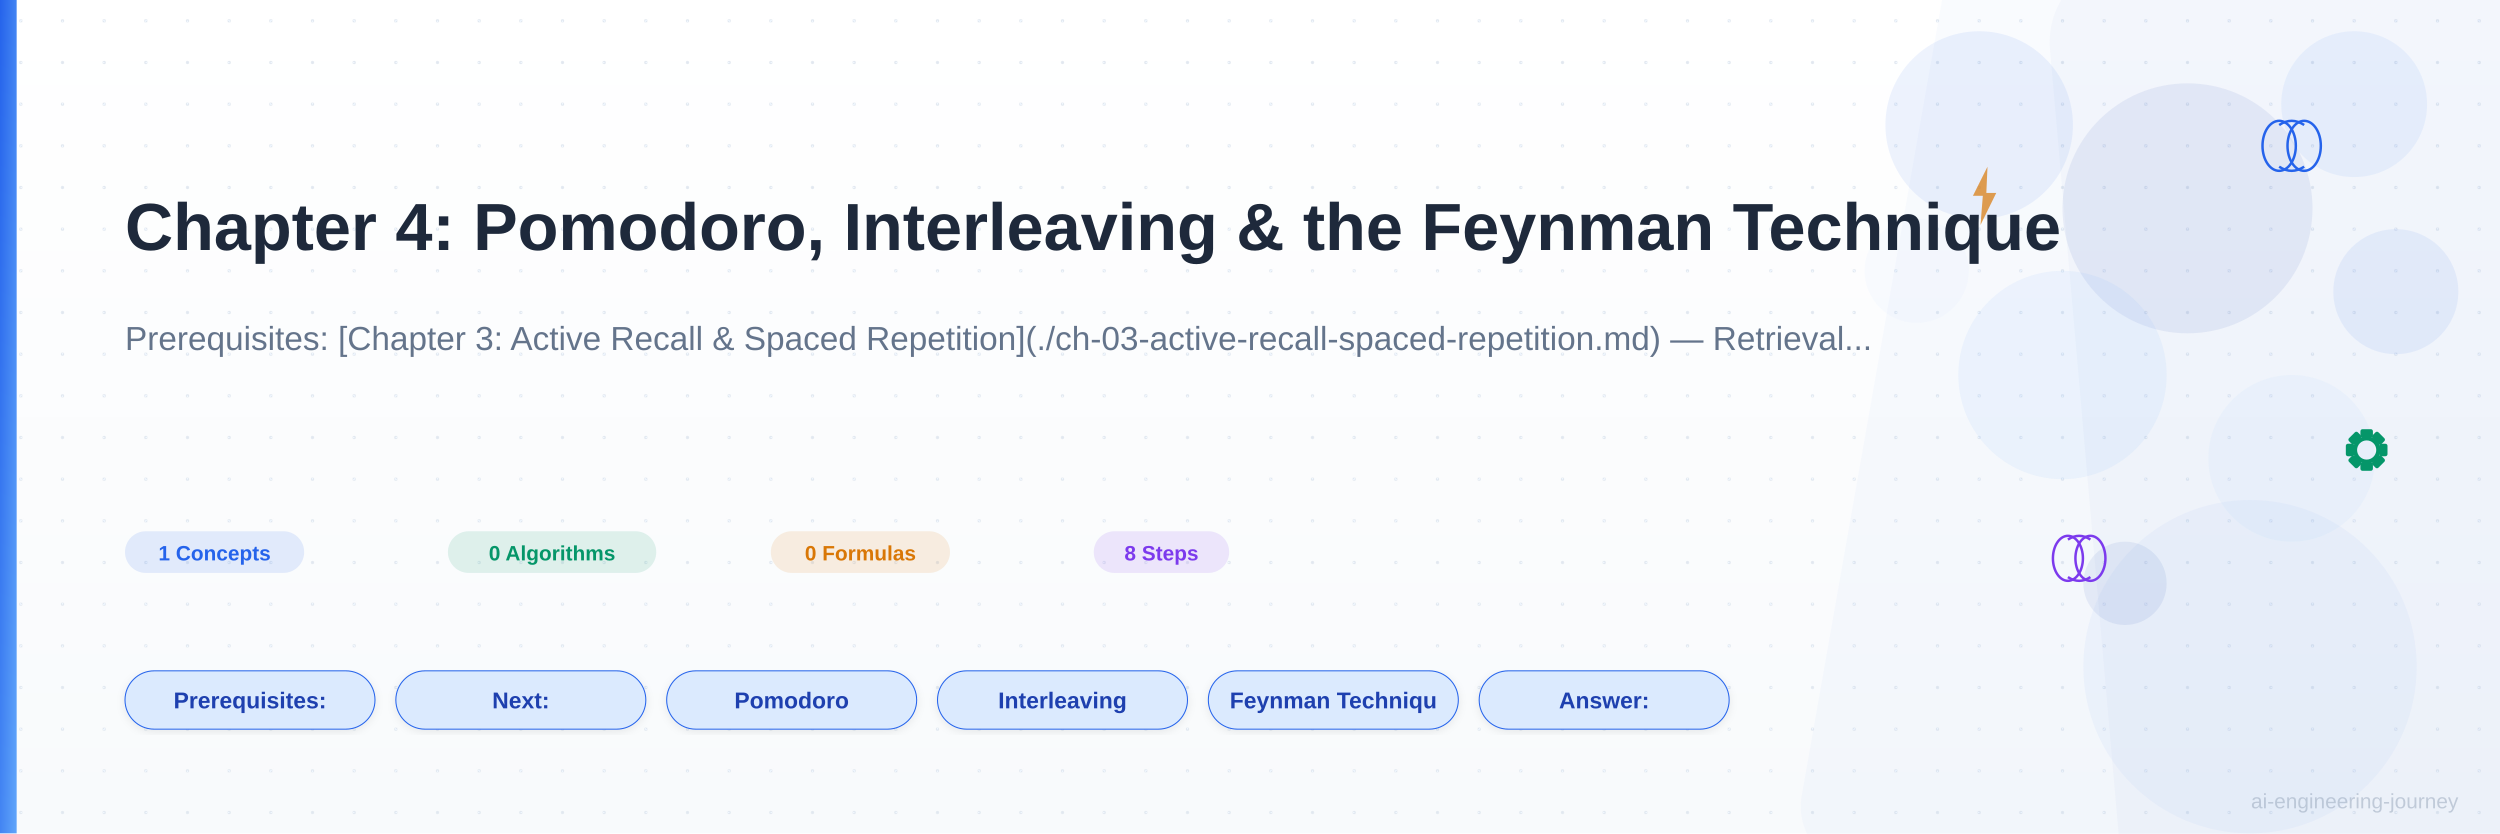
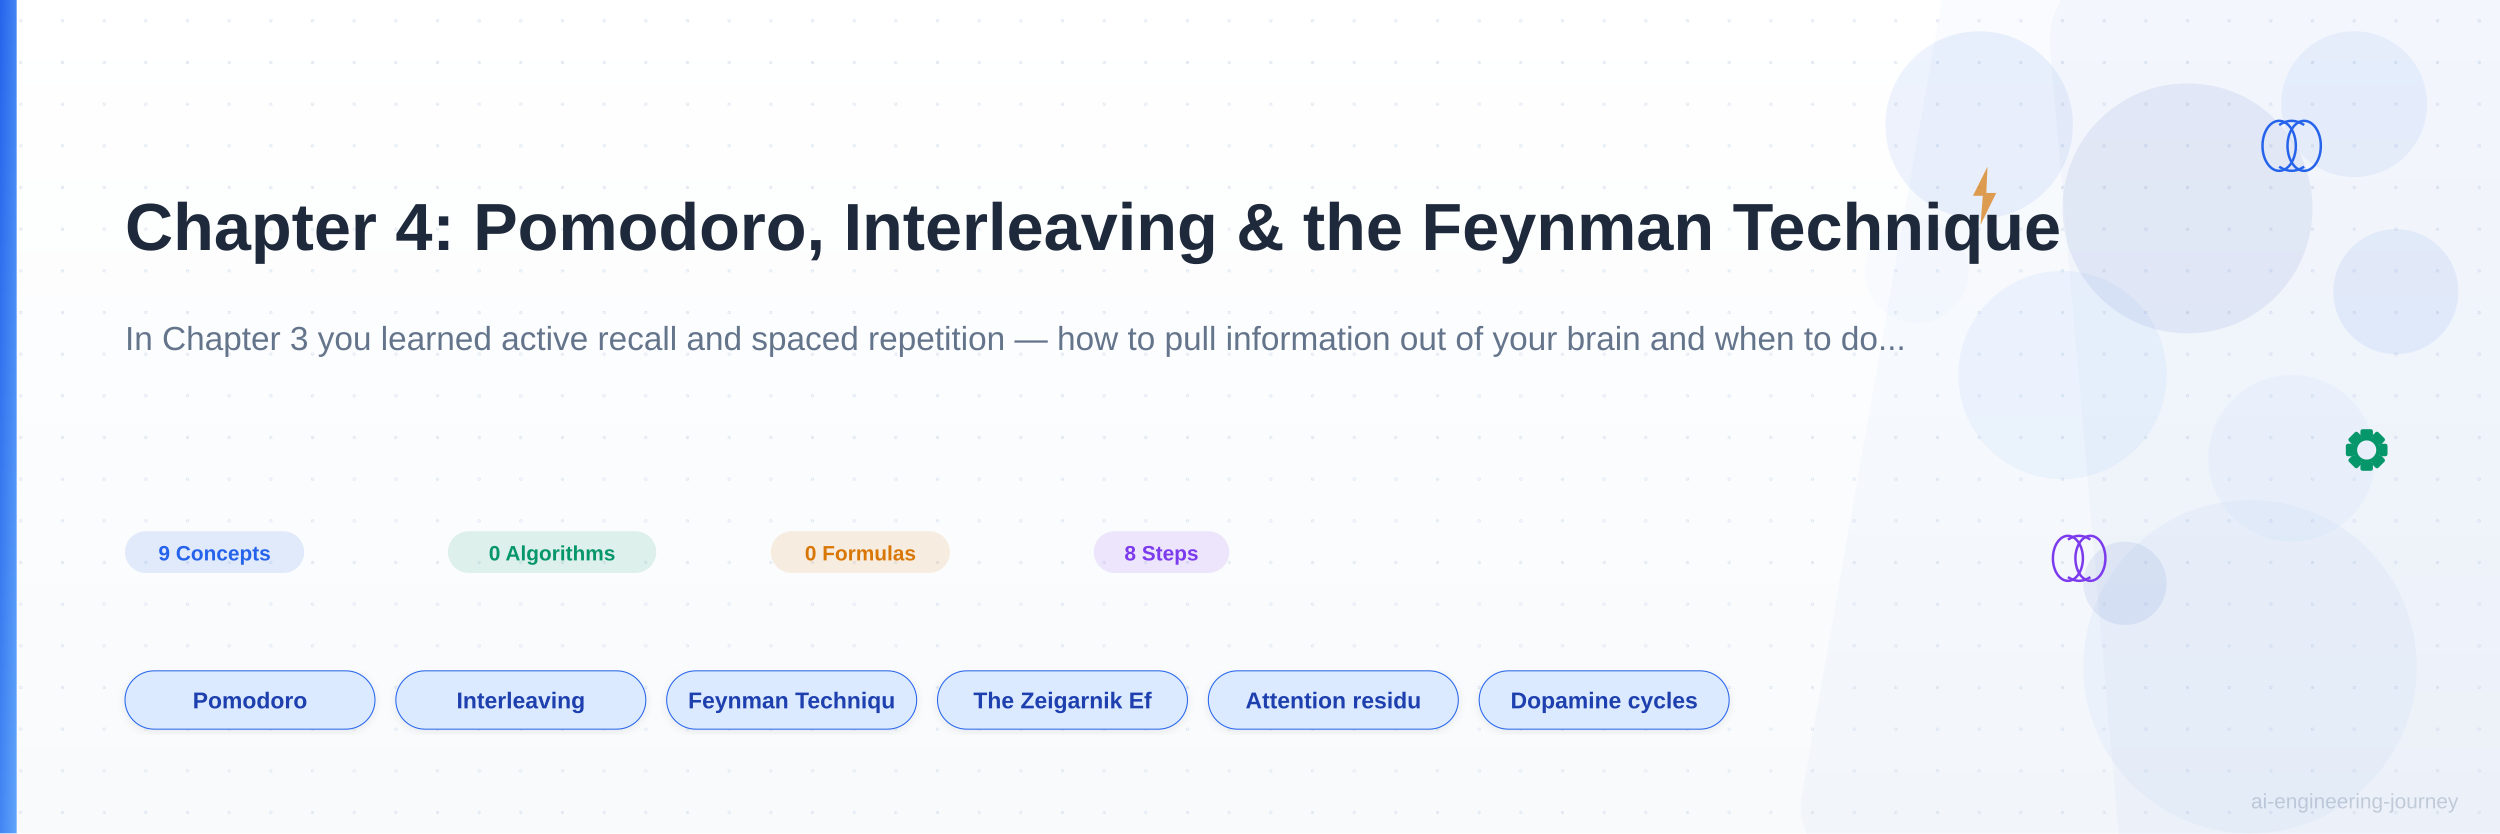
<svg xmlns="http://www.w3.org/2000/svg" width="1200" height="400" viewBox="0 0 1200 400">
  <defs>
    <linearGradient id="gBlue" x1="0" y1="0" x2="1" y2="1">
      <stop offset="0%" stop-color="#2563eb" />
      <stop offset="100%" stop-color="#60a5fa" />
    </linearGradient>
    <linearGradient id="gGreen" x1="0" y1="0" x2="1" y2="1">
      <stop offset="0%" stop-color="#059669" />
      <stop offset="100%" stop-color="#34d399" />
    </linearGradient>
    <linearGradient id="gOrange" x1="0" y1="0" x2="1" y2="1">
      <stop offset="0%" stop-color="#d97706" />
      <stop offset="100%" stop-color="#fbbf24" />
    </linearGradient>
    <linearGradient id="gPurple" x1="0" y1="0" x2="1" y2="1">
      <stop offset="0%" stop-color="#7c3aed" />
      <stop offset="100%" stop-color="#a78bfa" />
    </linearGradient>
    <linearGradient id="gBg" x1="0" y1="0" x2="0" y2="1">
      <stop offset="0%" stop-color="#ffffff" />
      <stop offset="100%" stop-color="#f8fafc" />
    </linearGradient>
    <filter id="shadowSm" x="-5%" y="-5%" width="115%" height="115%">
      <feDropShadow dx="0" dy="1" stdDeviation="2" flood-opacity="0.08" />
    </filter>
    <filter id="shadowMd" x="-8%" y="-8%" width="120%" height="120%">
      <feDropShadow dx="0" dy="2" stdDeviation="4" flood-opacity="0.12" />
    </filter>
    <filter id="shadowLg" x="-10%" y="-10%" width="125%" height="125%">
      <feDropShadow dx="0" dy="4" stdDeviation="8" flood-opacity="0.15" />
    </filter>
    <marker id="arrowBlue" viewBox="0 0 10 10" refX="8" refY="5" markerWidth="6" markerHeight="6" orient="auto">
      <path d="M0,0 L10,5 L0,10 Z" fill="#2563eb" />
    </marker>
    <marker id="arrowGray" viewBox="0 0 10 10" refX="8" refY="5" markerWidth="6" markerHeight="6" orient="auto">
      <path d="M0,0 L10,5 L0,10 Z" fill="#94a3b8" />
    </marker>
    <pattern id="dotGrid" width="20" height="20" patternUnits="userSpaceOnUse">
      <circle cx="10" cy="10" r="0.8" fill="#e2e8f0" />
    </pattern>
    <pattern id="lineGrid" width="30" height="30" patternUnits="userSpaceOnUse">
      <path d="M 30 0 L 0 0 0 30" fill="none" stroke="#f1f5f9" stroke-width="0.5" />
    </pattern>
  </defs>
  <rect width="1200" height="400" fill="url(#gBg)" />
  <rect width="1200" height="400" fill="url(#dotGrid)" />
  <rect x="900" y="-50" width="400" height="500" rx="30" fill="#2563eb" opacity="0.03" transform="rotate(10 1100 200)" />
  <rect x="1000" y="-30" width="300" height="460" rx="40" fill="#1e40af" opacity="0.03" transform="rotate(-5 1150 200)" />
  <circle cx="950" cy="60" r="45" fill="#2563eb" opacity="0.08" />
  <circle cx="1050" cy="100" r="60" fill="#1e40af" opacity="0.08" />
  <circle cx="1130" cy="50" r="35" fill="#3b82f6" opacity="0.08" />
  <circle cx="990" cy="180" r="50" fill="#60a5fa" opacity="0.08" />
  <circle cx="1100" cy="220" r="40" fill="#93c5fd" opacity="0.08" />
  <circle cx="920" cy="130" r="25" fill="#bfdbfe" opacity="0.08" />
  <circle cx="1150" cy="140" r="30" fill="#2563eb" opacity="0.08" />
  <circle cx="1020" cy="280" r="20" fill="#1e40af" opacity="0.08" />
  <circle cx="1080" cy="320" r="80" fill="#2563eb" opacity="0.04" />
  <g transform="translate(1080,50)">
    <ellipse cx="14" cy="20" rx="8" ry="12" fill="none" stroke="#2563eb" stroke-width="1.2" />
    <ellipse cx="26" cy="20" rx="8" ry="12" fill="none" stroke="#2563eb" stroke-width="1.2" />
    <path d="M14,10 Q20,6 26,10" fill="none" stroke="#2563eb" stroke-width="1.2" />
    <path d="M14,30 Q20,34 26,30" fill="none" stroke="#2563eb" stroke-width="1.2" />
  </g>
  <polygon points="954,80 947,94 951.76,94 950.64,108 958.2,92.6 953.44,92.6" fill="#d97706" opacity="0.7" />
  <g transform="translate(1136,216)">
    <circle cx="0" cy="0" r="5.6" fill="none" stroke="#059669" stroke-width="2" />
    <rect x="6" y="-3" width="4" height="6" rx="1" fill="#059669" transform="rotate(0 8 0)" />
    <rect x="3.657" y="2.657" width="4" height="6" rx="1" fill="#059669" transform="rotate(45 5.656854 5.656854)" />
    <rect x="-2" y="5" width="4" height="6" rx="1" fill="#059669" transform="rotate(90 4.898587196589413e-16 8)" />
    <rect x="-7.657" y="2.657" width="4" height="6" rx="1" fill="#059669" transform="rotate(135 -5.656854 5.656854)" />
    <rect x="-10" y="-3" width="4" height="6" rx="1" fill="#059669" transform="rotate(180 -8 9.797174393178826e-16)" />
    <rect x="-7.657" y="-8.657" width="4" height="6" rx="1" fill="#059669" transform="rotate(225 -5.656854 -5.656854)" />
    <rect x="-2" y="-11" width="4" height="6" rx="1" fill="#059669" transform="rotate(270 -1.4695761589768238e-15 -8)" />
    <rect x="3.657" y="-8.657" width="4" height="6" rx="1" fill="#059669" transform="rotate(315 5.656854 -5.656854)" />
  </g>
  <g transform="translate(980,250)">
    <ellipse cx="12.6" cy="18" rx="7.2" ry="10.8" fill="none" stroke="#7c3aed" stroke-width="1.2" />
    <ellipse cx="23.4" cy="18" rx="7.2" ry="10.8" fill="none" stroke="#7c3aed" stroke-width="1.2" />
    <path d="M12.6,9 Q18,5.4 23.4,9" fill="none" stroke="#7c3aed" stroke-width="1.2" />
    <path d="M12.6,27 Q18,30.6 23.4,27" fill="none" stroke="#7c3aed" stroke-width="1.2" />
  </g>
  <rect x="0" y="0" width="8" height="400" fill="url(#gBlue)" />
  <text x="60" y="120" font-size="32" font-weight="bold" fill="#1e293b" font-family="Arial, sans-serif">Chapter 4: Pomodoro, Interleaving &amp; the Feynman Technique</text>
-   <text x="60" y="168" font-size="16" fill="#64748b" font-family="Arial, sans-serif">Prerequisites: [Chapter 3: Active Recall &amp; Spaced Repetition](./ch-03-active-recall-spaced-repetition.md) — Retrieval...</text>
+   <text x="60" y="168" font-size="16" fill="#64748b" font-family="Arial, sans-serif">In Chapter 3 you learned active recall and spaced repetition — how to pull information out of your brain and when to do...</text>
  <line x1="60" y1="200" x2="260" y2="200" stroke="url(#gBlue)" stroke-width="3" stroke-linecap="round" />
  <g transform="translate(0, 0)">
    <rect x="60" y="255" width="86" height="20" rx="10" fill="#2563eb" opacity="0.12" />
-     <text x="103" y="269" font-size="10" font-weight="bold" fill="#2563eb" text-anchor="middle" font-family="Arial, sans-serif">1 Concepts</text>
+     <text x="103" y="269" font-size="10" font-weight="bold" fill="#2563eb" text-anchor="middle" font-family="Arial, sans-serif">9 Concepts</text>
    <rect x="215" y="255" width="100" height="20" rx="10" fill="#059669" opacity="0.12" />
    <text x="265" y="269" font-size="10" font-weight="bold" fill="#059669" text-anchor="middle" font-family="Arial, sans-serif">0 Algorithms</text>
    <rect x="370" y="255" width="86" height="20" rx="10" fill="#d97706" opacity="0.12" />
    <text x="413" y="269" font-size="10" font-weight="bold" fill="#d97706" text-anchor="middle" font-family="Arial, sans-serif">0 Formulas</text>
    <rect x="525" y="255" width="65" height="20" rx="10" fill="#7c3aed" opacity="0.12" />
    <text x="557.5" y="269" font-size="10" font-weight="bold" fill="#7c3aed" text-anchor="middle" font-family="Arial, sans-serif">8 Steps</text>
  </g>
  <rect x="60" y="322" width="120" height="28" rx="14" fill="#dbeafe" stroke="#2563eb" stroke-width="0.5" filter="url(#shadowSm)" />
-   <text x="120" y="340" font-size="11" fill="#1e40af" text-anchor="middle" font-weight="600" font-family="Arial, sans-serif">Prerequisites:</text>
+   <text x="120" y="340" font-size="11" fill="#1e40af" text-anchor="middle" font-weight="600" font-family="Arial, sans-serif">Pomodoro</text>
  <rect x="190" y="322" width="120" height="28" rx="14" fill="#dbeafe" stroke="#2563eb" stroke-width="0.5" filter="url(#shadowSm)" />
-   <text x="250" y="340" font-size="11" fill="#1e40af" text-anchor="middle" font-weight="600" font-family="Arial, sans-serif">Next:</text>
+   <text x="250" y="340" font-size="11" fill="#1e40af" text-anchor="middle" font-weight="600" font-family="Arial, sans-serif">Interleaving</text>
  <rect x="320" y="322" width="120" height="28" rx="14" fill="#dbeafe" stroke="#2563eb" stroke-width="0.5" filter="url(#shadowSm)" />
-   <text x="380" y="340" font-size="11" fill="#1e40af" text-anchor="middle" font-weight="600" font-family="Arial, sans-serif">Pomodoro</text>
+   <text x="380" y="340" font-size="11" fill="#1e40af" text-anchor="middle" font-weight="600" font-family="Arial, sans-serif">Feynman Techniqu</text>
  <rect x="450" y="322" width="120" height="28" rx="14" fill="#dbeafe" stroke="#2563eb" stroke-width="0.5" filter="url(#shadowSm)" />
-   <text x="510" y="340" font-size="11" fill="#1e40af" text-anchor="middle" font-weight="600" font-family="Arial, sans-serif">Interleaving</text>
+   <text x="510" y="340" font-size="11" fill="#1e40af" text-anchor="middle" font-weight="600" font-family="Arial, sans-serif">The Zeigarnik Ef</text>
  <rect x="580" y="322" width="120" height="28" rx="14" fill="#dbeafe" stroke="#2563eb" stroke-width="0.5" filter="url(#shadowSm)" />
-   <text x="640" y="340" font-size="11" fill="#1e40af" text-anchor="middle" font-weight="600" font-family="Arial, sans-serif">Feynman Techniqu</text>
+   <text x="640" y="340" font-size="11" fill="#1e40af" text-anchor="middle" font-weight="600" font-family="Arial, sans-serif">Attention residu</text>
  <rect x="710" y="322" width="120" height="28" rx="14" fill="#dbeafe" stroke="#2563eb" stroke-width="0.5" filter="url(#shadowSm)" />
-   <text x="770" y="340" font-size="11" fill="#1e40af" text-anchor="middle" font-weight="600" font-family="Arial, sans-serif">Answer:</text>
+   <text x="770" y="340" font-size="11" fill="#1e40af" text-anchor="middle" font-weight="600" font-family="Arial, sans-serif">Dopamine cycles</text>
  <text x="1180" y="388" font-size="10" fill="#94a3b8" text-anchor="end" font-family="Arial, sans-serif" opacity="0.5">ai-engineering-journey</text>
</svg>
